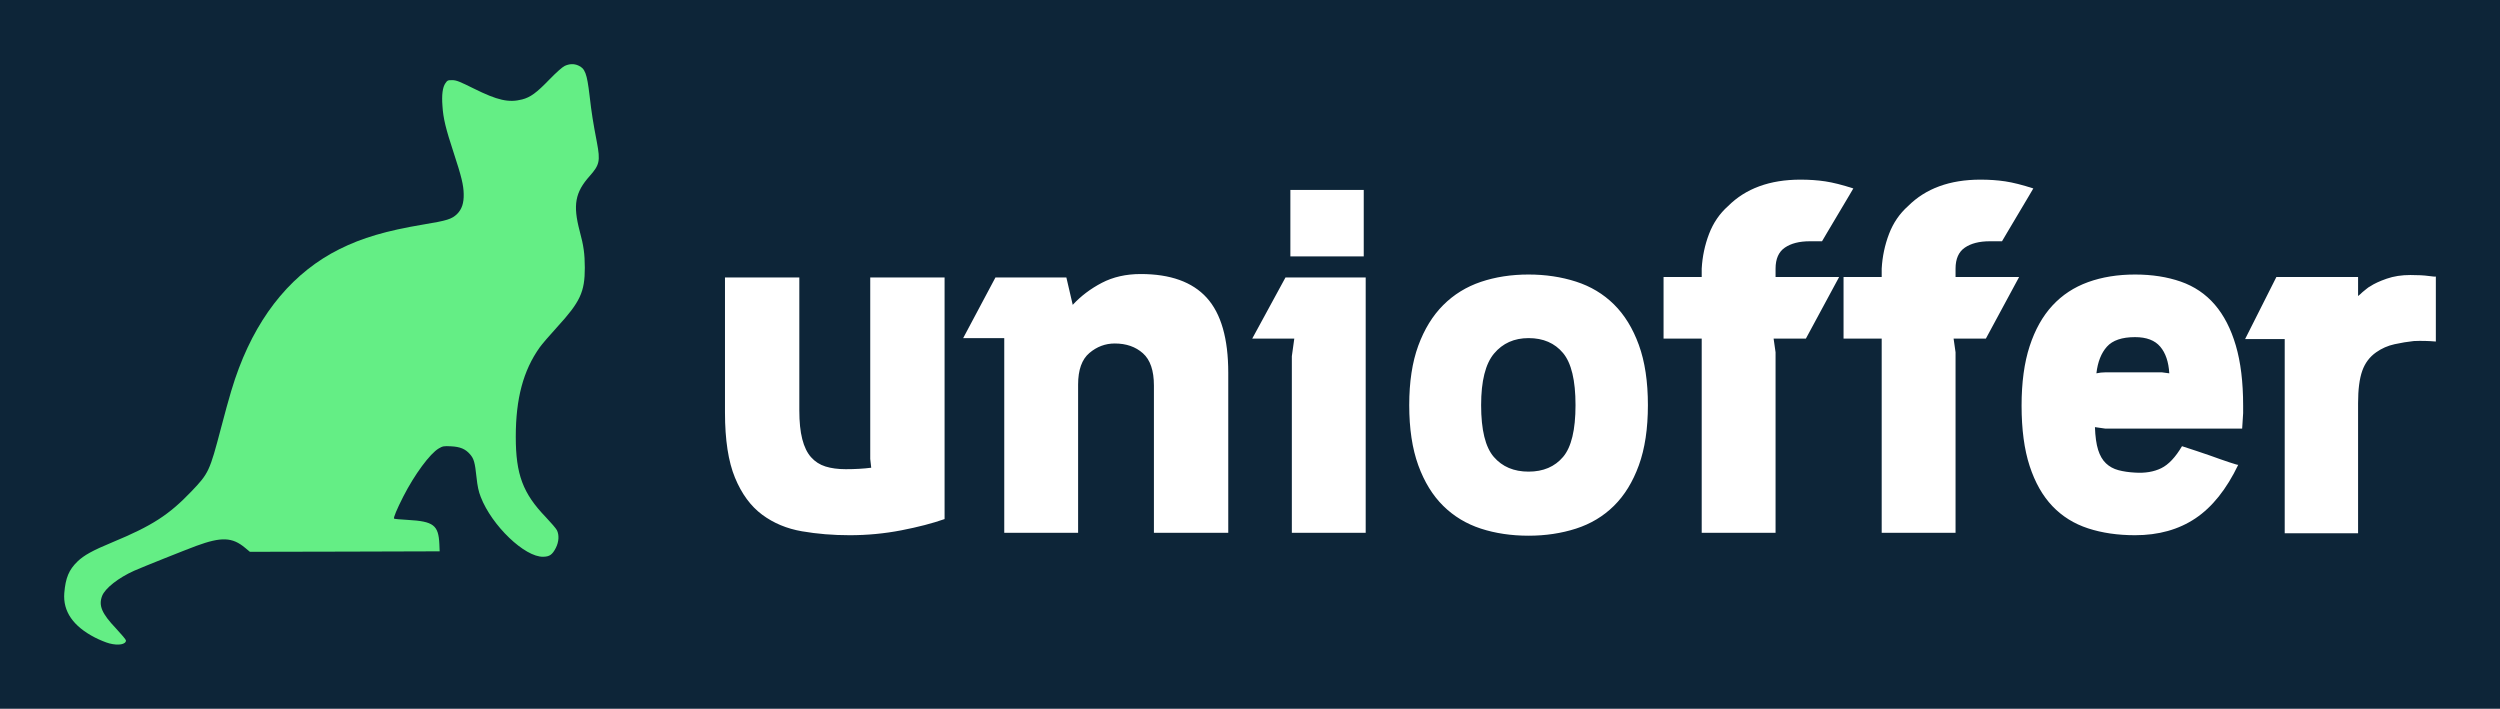
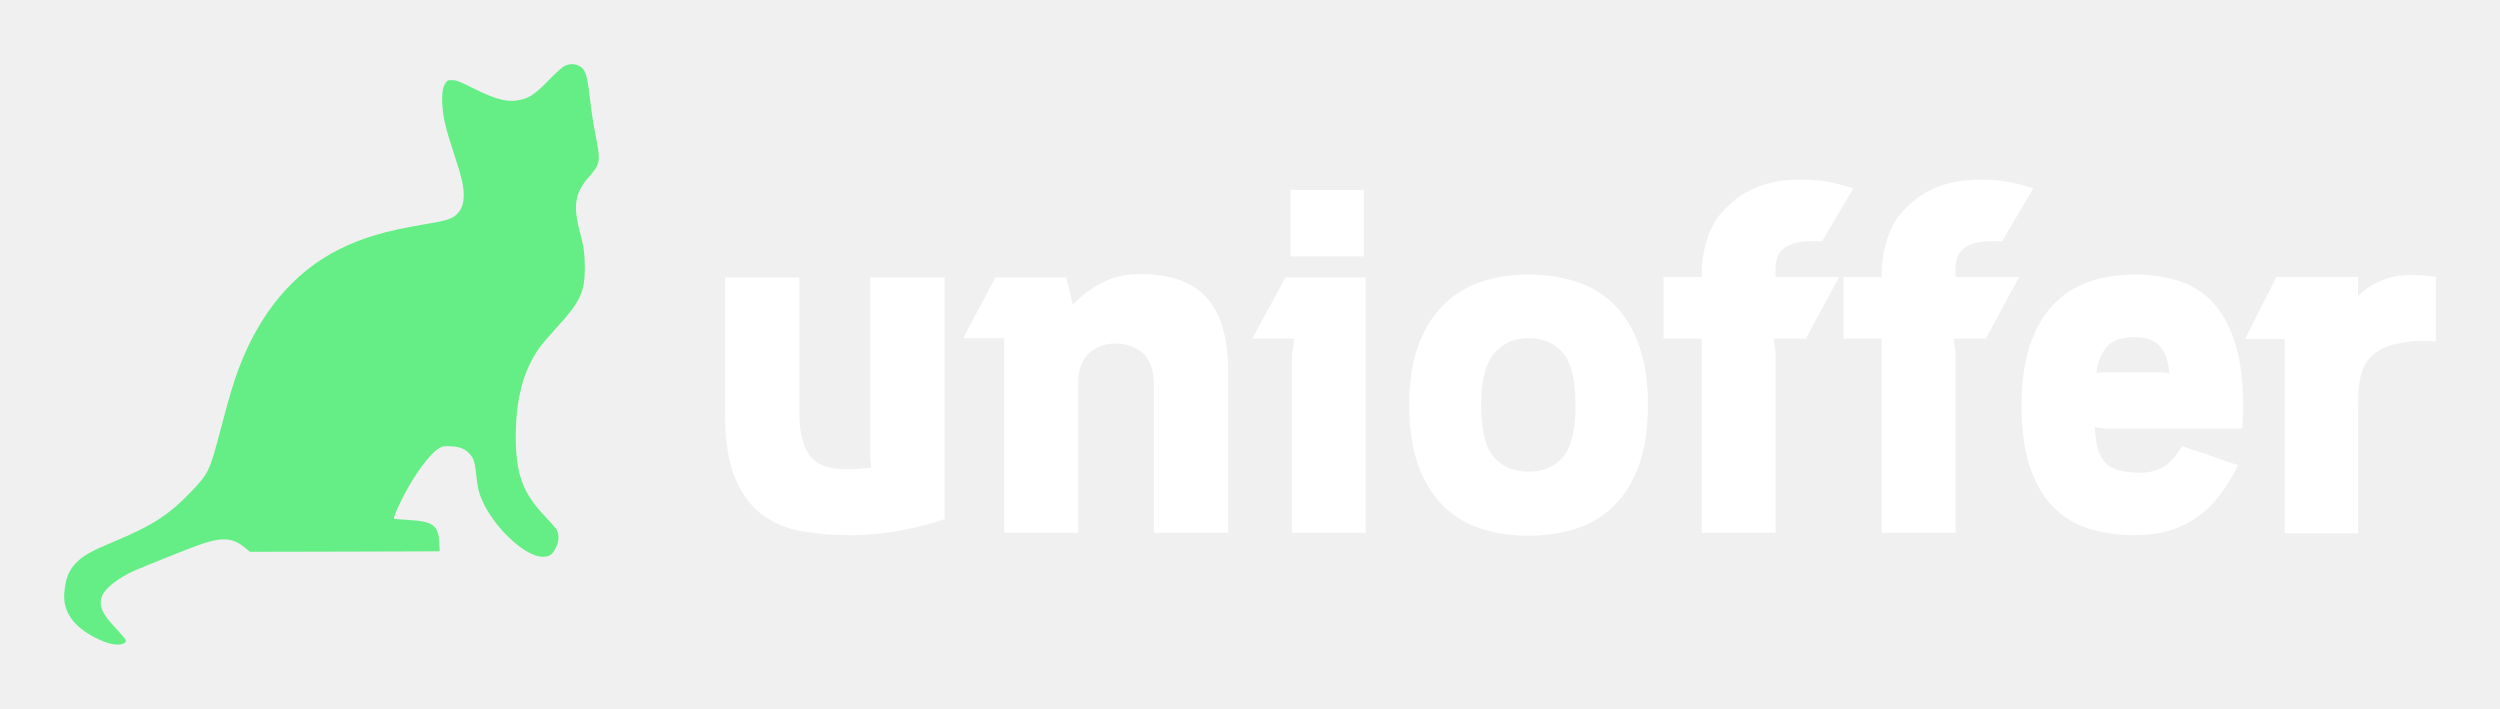
<svg xmlns="http://www.w3.org/2000/svg" version="1.1" width="3162.308" height="896.501" viewBox="0 0 3162.308 896.501">
-   <rect fill="#0d2538" width="3162.308" height="896.501" />
  <g transform="scale(8.115419) translate(10, 10)">
    <defs id="SvgjsDefs2226" />
    <g id="SvgjsG2227" featureKey="QMusi1-0" transform="matrix(0.1782678,0,0,0.1782678,-0.0393706,-0.04200552)" fill="#64ee85">
      <g transform="translate(0,508) scale(0.084783,-0.084783)">
        <path d="M5165 5971 c-24 -11 -87 -67 -157 -139 -133 -138 -197 -185 -283 -207 -138 -35 -252 -10 -499 113 -143 71 -179 86 -220 86 -45 1 -52 -2 -72 -32 -29 -42 -39 -120 -30 -236 8 -127 34 -233 116 -482 80 -244 101 -330 103 -424 2 -94 -19 -156 -67 -205 -55 -54 -103 -69 -351 -110 -382 -64 -629 -137 -864 -254 -466 -233 -817 -648 -1036 -1226 -56 -148 -97 -285 -186 -623 -116 -441 -126 -463 -304 -649 -231 -242 -406 -355 -811 -523 -208 -86 -298 -136 -364 -200 -89 -86 -123 -169 -136 -325 -15 -189 91 -343 316 -459 47 -24 114 -52 150 -61 93 -24 170 -10 170 31 0 8 -47 64 -104 125 -145 153 -180 234 -142 334 31 79 168 187 331 260 78 35 537 218 640 256 259 95 372 91 505 -21 l48 -40 978 2 979 3 -3 75 c-9 195 -60 234 -325 249 -75 4 -140 10 -142 13 -9 8 30 100 95 228 116 227 275 443 366 496 41 24 52 26 127 22 94 -5 147 -27 195 -82 40 -46 51 -84 67 -237 10 -93 21 -146 44 -204 114 -295 454 -621 644 -616 65 1 94 21 130 91 32 63 36 134 11 183 -9 18 -61 78 -114 134 -237 246 -310 441 -310 829 0 394 77 683 246 921 24 34 105 128 180 210 239 261 286 362 286 613 -1 145 -11 222 -53 378 -71 269 -47 399 103 567 102 115 111 155 75 346 -40 209 -55 301 -76 484 -27 230 -47 281 -118 311 -44 19 -90 17 -138 -5z" stroke="none" fill="#64ee85" />
      </g>
    </g>
    <g id="SvgjsG2228" featureKey="UyNsn2-0" transform="matrix(3.811703,0,0,3.811703,99.34077,-3.19314)" fill="#ffffff">
      <path d="M0.96 9.56 l3.04 -0 l0 5.44 c0 0.467 0.04 0.857 0.12 1.17 s0.2 0.56 0.36 0.74 s0.357 0.307 0.59 0.38 s0.51 0.11 0.83 0.11 c0.387 0 0.733 -0.02 1.04 -0.06 l-0.04 -0.36 l0 -7.42 l3.04 0 l0 9.88 c-0.493 0.173 -1.083 0.327 -1.77 0.46 s-1.39 0.2 -2.11 0.2 c-0.68 0 -1.33 -0.053 -1.95 -0.16 s-1.163 -0.333 -1.63 -0.68 s-0.837 -0.85 -1.11 -1.51 s-0.41 -1.55 -0.41 -2.67 l0 -5.52 z M12.38 12.04 l-1.68 0 l1.32 -2.48 l2.9 0 l0.26 1.12 c0.333 -0.36 0.73 -0.66 1.19 -0.9 s0.99 -0.36 1.59 -0.36 c1.213 0 2.113 0.323 2.7 0.97 s0.88 1.67 0.88 3.07 l0 6.54 l-3.04 0 l0 -6.02 c0 -0.613 -0.15 -1.053 -0.45 -1.32 s-0.683 -0.4 -1.15 -0.4 c-0.387 0 -0.733 0.13 -1.04 0.39 s-0.46 0.69 -0.46 1.29 l0 6.06 l-3.02 0 l0 -7.96 z M27.16 9.56 l0 10.44 l-3.02 0 l0 -7.22 l0.1 -0.72 l-1.72 0 l1.36 -2.5 l3.28 0 z M27.08 8.7 l-3 0 l0 -2.72 l3 0 l0 2.72 z M33.82 9.44 c0.693 0 1.34 0.097 1.94 0.29 s1.117 0.503 1.55 0.93 s0.773 0.98 1.02 1.66 s0.37 1.5 0.37 2.46 s-0.123 1.78 -0.37 2.46 s-0.587 1.233 -1.02 1.66 s-0.95 0.737 -1.55 0.93 s-1.247 0.29 -1.94 0.29 c-0.707 0 -1.357 -0.097 -1.95 -0.29 s-1.107 -0.503 -1.54 -0.93 s-0.773 -0.98 -1.02 -1.66 s-0.37 -1.5 -0.37 -2.46 c0 -0.947 0.123 -1.757 0.37 -2.43 s0.587 -1.227 1.02 -1.66 s0.947 -0.75 1.54 -0.95 s1.243 -0.3 1.95 -0.3 z M33.82 17.5 c0.6 0 1.07 -0.2 1.41 -0.6 s0.51 -1.107 0.51 -2.12 s-0.17 -1.723 -0.51 -2.13 s-0.81 -0.61 -1.41 -0.61 c-0.587 0 -1.057 0.21 -1.41 0.63 s-0.53 1.123 -0.53 2.11 c0 1.013 0.173 1.72 0.52 2.12 s0.82 0.6 1.42 0.6 z M40.9 12.06 l-1.56 0 l0 -2.52 l1.56 0 l0 -0.34 c0.027 -0.493 0.127 -0.967 0.3 -1.42 s0.433 -0.833 0.78 -1.14 c0.72 -0.72 1.707 -1.08 2.96 -1.08 c0.36 0 0.697 0.023 1.01 0.07 s0.697 0.143 1.15 0.29 l-0.2 0.34 l-0.44 0.74 l-0.44 0.74 l-0.2 0.34 l-0.5 0 c-0.427 0 -0.767 0.087 -1.02 0.26 s-0.38 0.46 -0.38 0.86 l0 0.34 l2.6 0 l-1.36 2.52 l-1.32 0 l0.08 0.56 l0 7.38 l-3.02 0 l0 -7.94 z M48.26 12.06 l-1.56 0 l0 -2.52 l1.56 0 l0 -0.34 c0.027 -0.493 0.127 -0.967 0.3 -1.42 s0.433 -0.833 0.78 -1.14 c0.72 -0.72 1.707 -1.08 2.96 -1.08 c0.36 0 0.697 0.023 1.01 0.07 s0.697 0.143 1.15 0.29 l-0.2 0.34 l-0.44 0.74 l-0.44 0.74 l-0.2 0.34 l-0.5 0 c-0.427 0 -0.767 0.087 -1.02 0.26 s-0.38 0.46 -0.38 0.86 l0 0.34 l2.6 0 l-1.36 2.52 l-1.32 0 l0.08 0.56 l0 7.38 l-3.02 0 l0 -7.94 z M58.62 9.44 c0.693 0 1.317 0.097 1.87 0.29 s1.017 0.507 1.39 0.94 s0.66 0.99 0.86 1.67 s0.3 1.5 0.3 2.46 l0 0.31 l-0.04 0.63 l-5.6 0 l-0.42 -0.06 c0.013 0.387 0.057 0.697 0.13 0.93 s0.18 0.417 0.32 0.55 s0.31 0.227 0.51 0.28 s0.427 0.087 0.68 0.1 c0.413 0.027 0.77 -0.033 1.07 -0.18 s0.583 -0.447 0.85 -0.9 c0.413 0.133 0.793 0.26 1.14 0.38 c0.293 0.107 0.56 0.2 0.8 0.28 s0.36 0.113 0.36 0.1 c-0.48 1 -1.063 1.73 -1.75 2.19 s-1.51 0.69 -2.47 0.69 c-0.707 0 -1.347 -0.093 -1.92 -0.28 s-1.06 -0.49 -1.46 -0.91 s-0.71 -0.967 -0.93 -1.64 s-0.33 -1.497 -0.33 -2.47 c0 -0.947 0.11 -1.757 0.33 -2.43 s0.53 -1.227 0.93 -1.66 s0.887 -0.753 1.46 -0.96 s1.213 -0.31 1.92 -0.31 z M59.72 13.44 l0.3 0.04 c-0.027 -0.467 -0.15 -0.83 -0.37 -1.09 s-0.563 -0.39 -1.03 -0.39 c-0.533 0 -0.917 0.13 -1.15 0.39 s-0.377 0.623 -0.43 1.09 c0.067 -0.013 0.127 -0.023 0.18 -0.03 s0.113 -0.01 0.18 -0.01 l2.32 0 z M68.24 9.92 c0.16 -0.107 0.383 -0.21 0.67 -0.31 s0.61 -0.15 0.97 -0.15 c0.307 0 0.557 0.013 0.75 0.04 s0.29 0.033 0.29 0.02 l0 2.66 c-0.307 -0.027 -0.607 -0.033 -0.9 -0.02 c-0.253 0.027 -0.517 0.07 -0.79 0.13 s-0.523 0.17 -0.75 0.33 c-0.267 0.187 -0.457 0.44 -0.57 0.76 s-0.17 0.76 -0.17 1.32 l0 5.32 l-3 0 l0 -7.94 l-1.62 0 l1.28 -2.54 l3.34 0 l0 0.78 c0.067 -0.053 0.127 -0.107 0.18 -0.16 c0.053 -0.04 0.107 -0.083 0.16 -0.13 s0.107 -0.083 0.16 -0.11 z" />
    </g>
  </g>
</svg>
